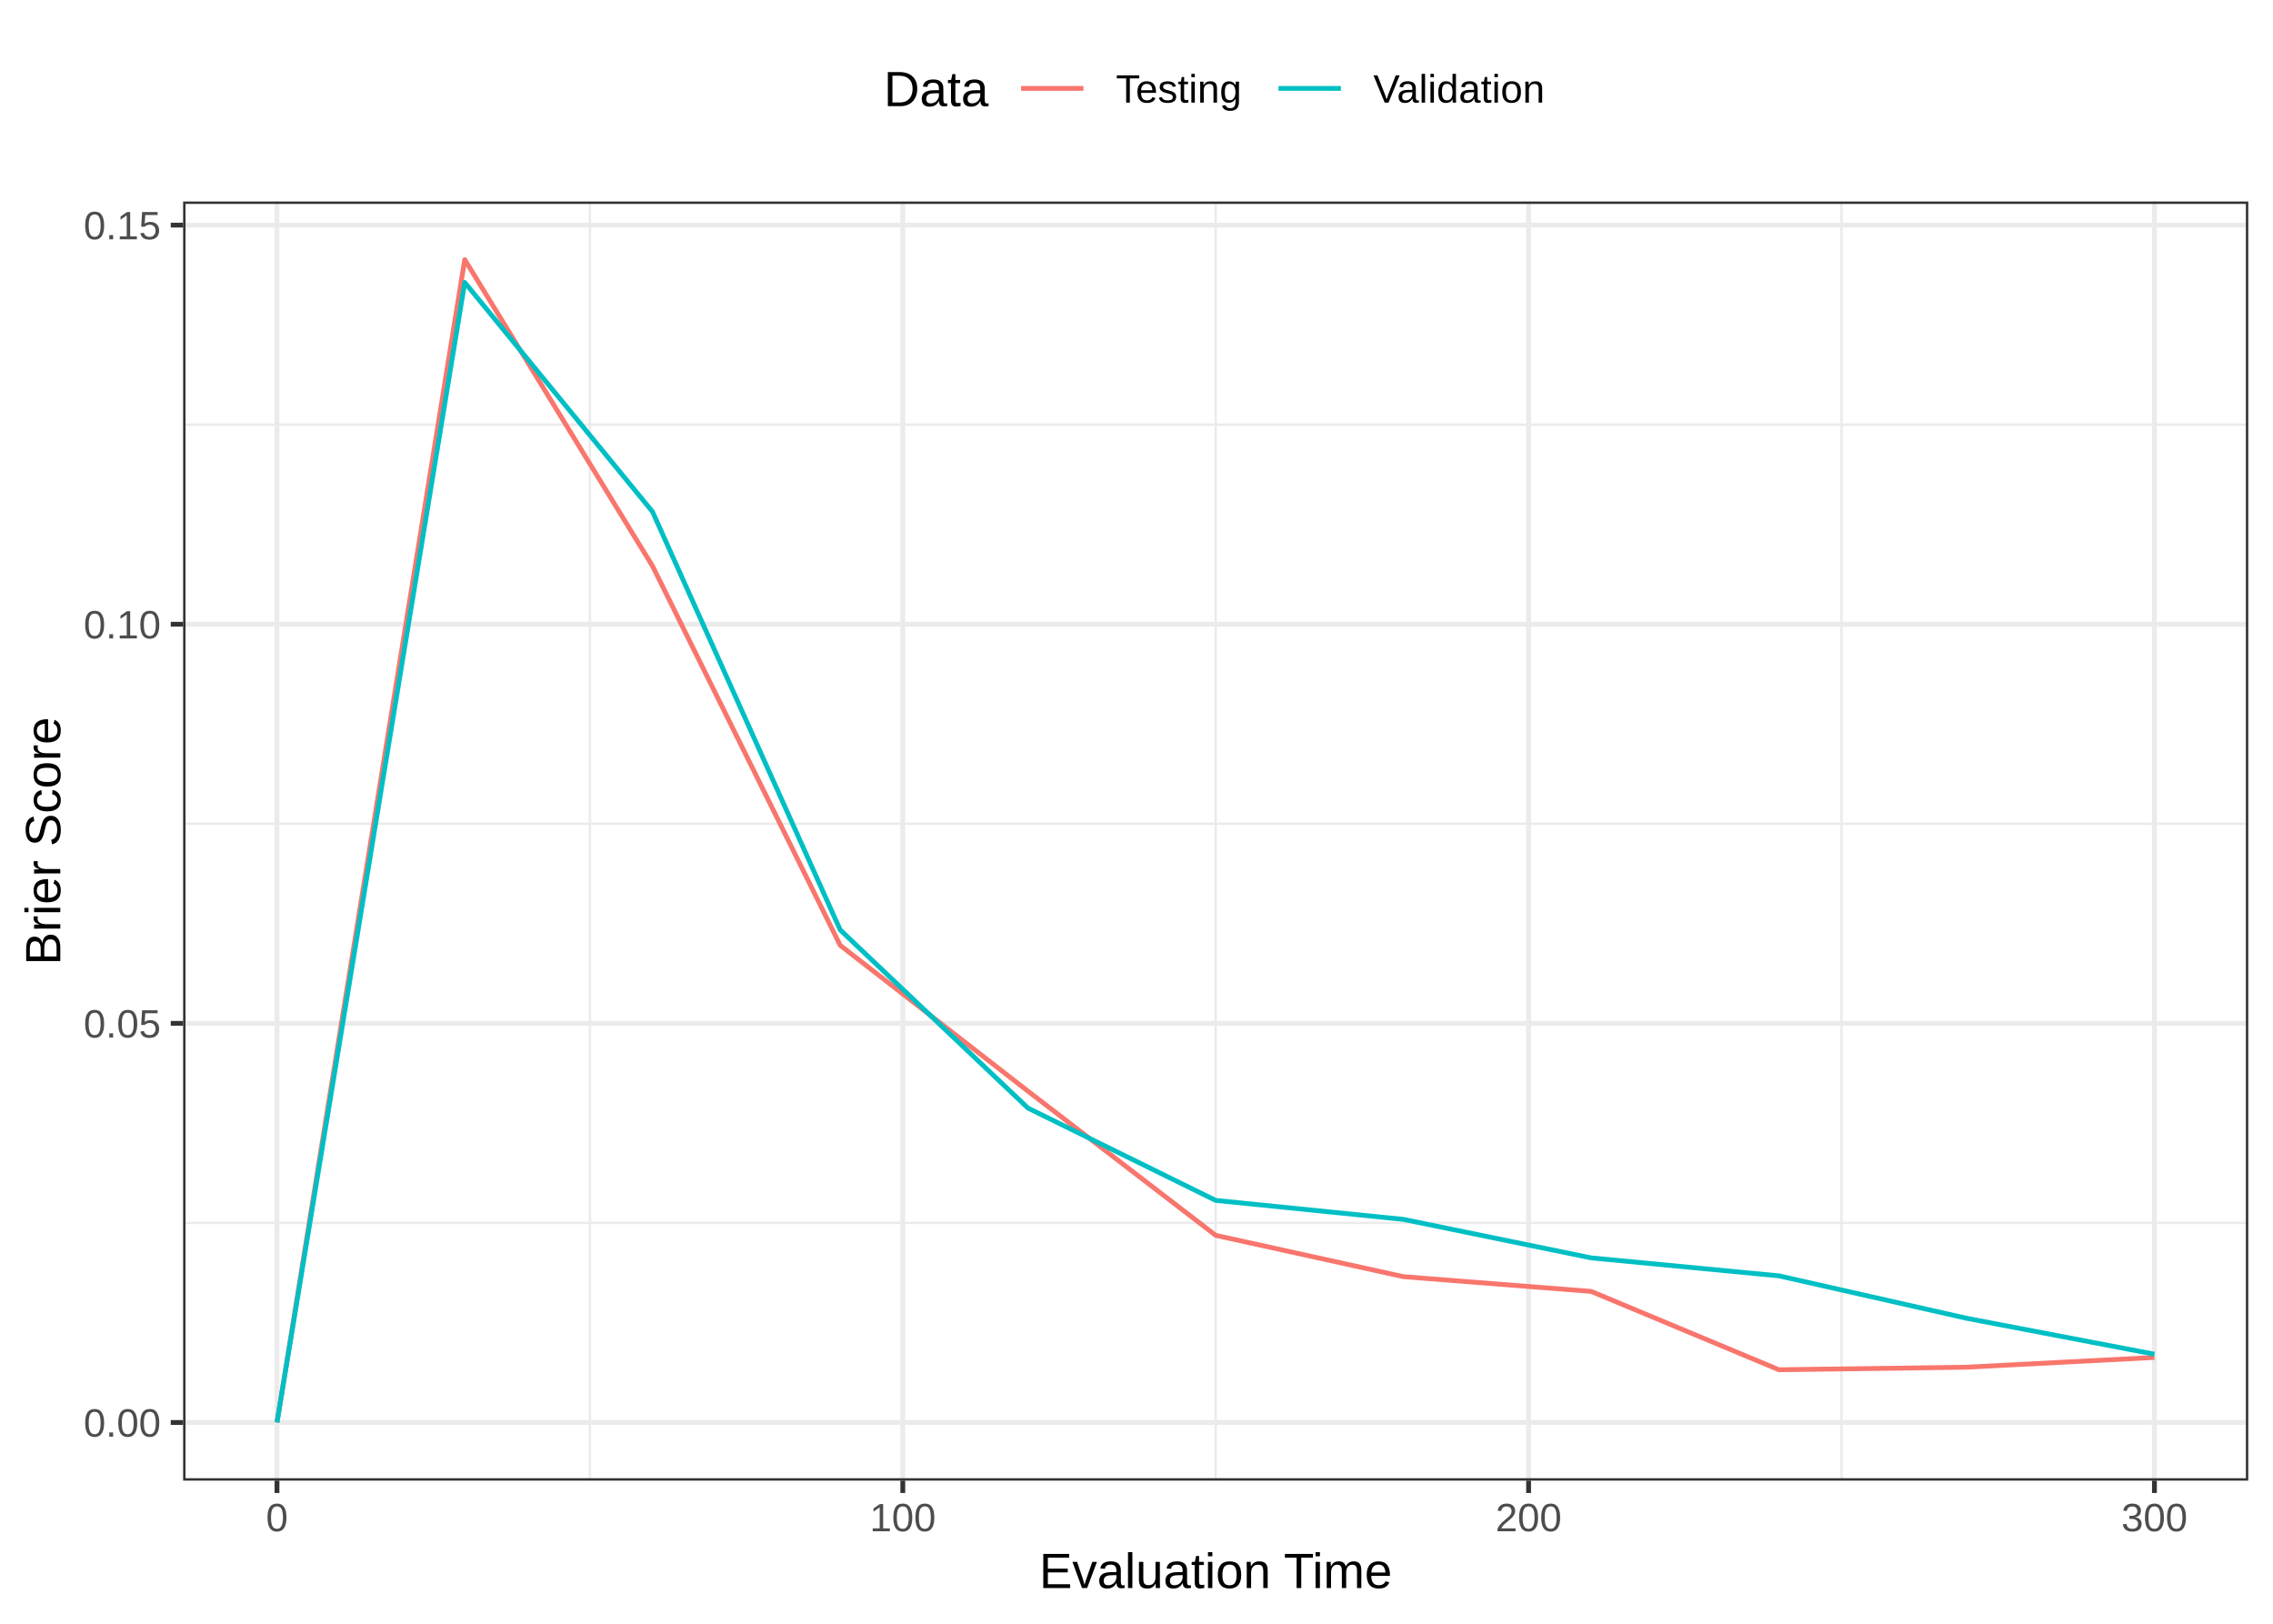
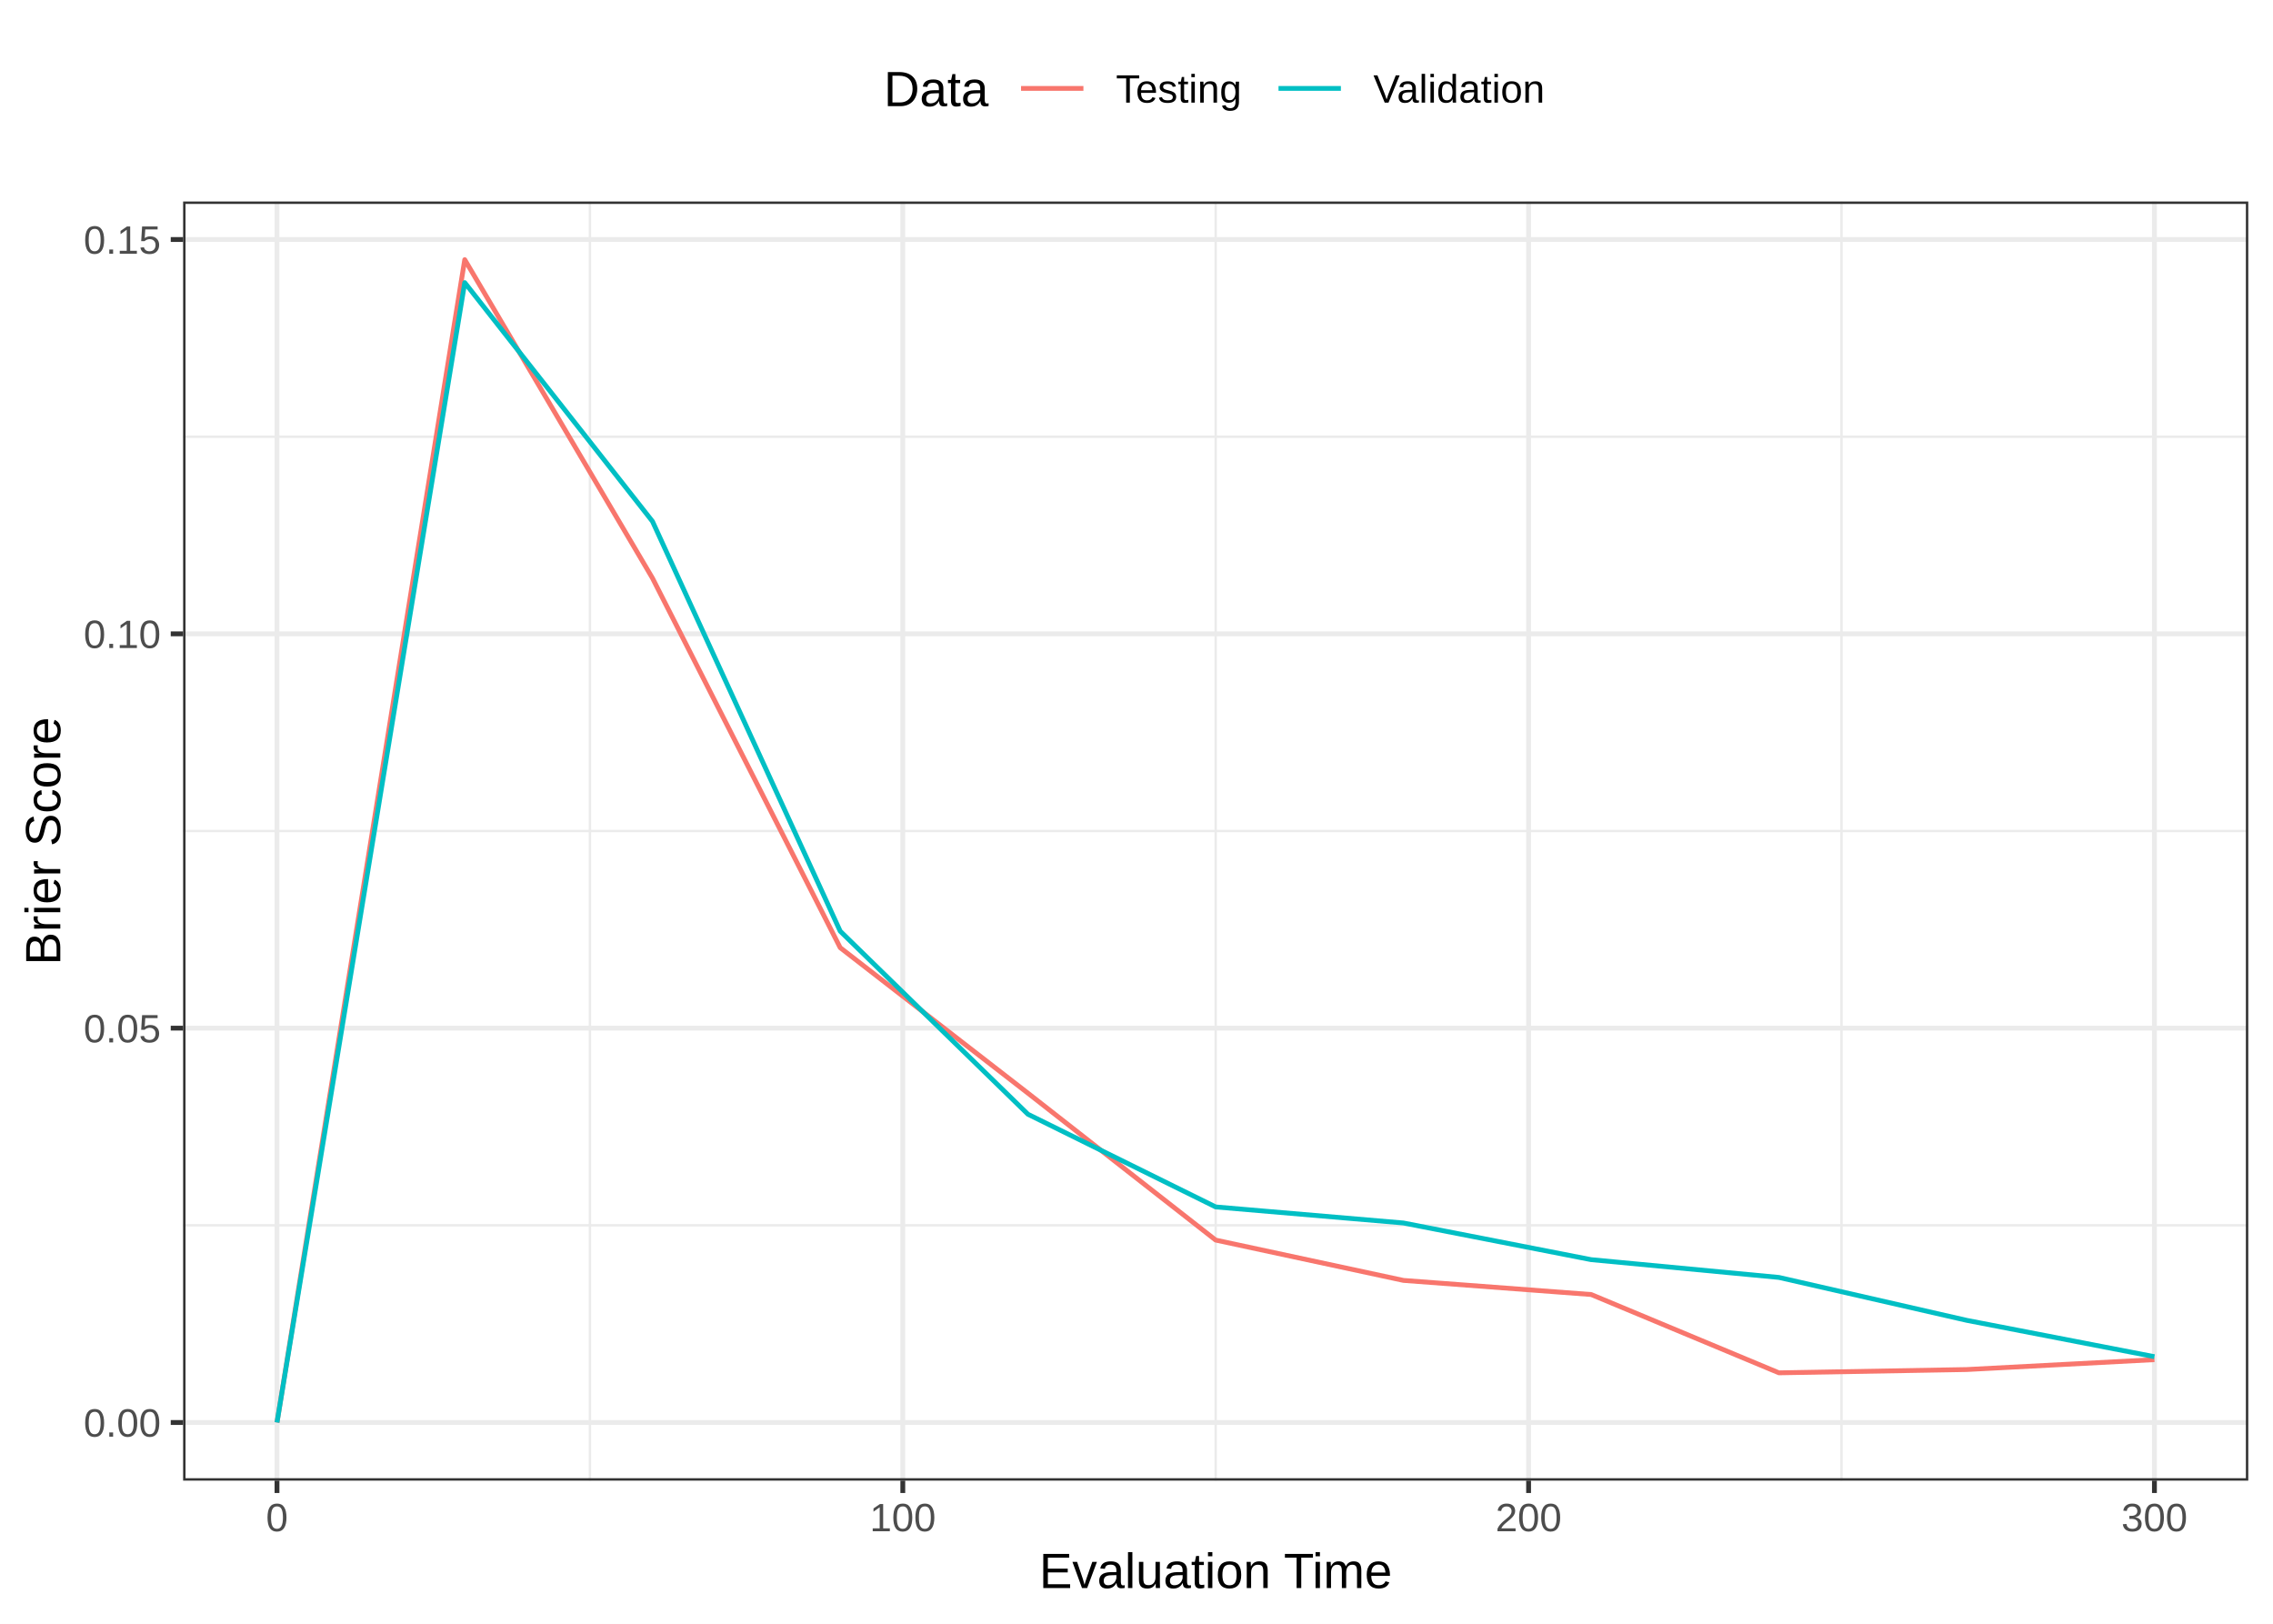
<svg xmlns="http://www.w3.org/2000/svg" class="svglite" width="504.00pt" height="360.00pt" viewBox="0 0 504.00 360.00">
  <defs>
    <style type="text/css">
    .svglite line, .svglite polyline, .svglite polygon, .svglite path, .svglite rect, .svglite circle {
      fill: none;
      stroke: #000000;
      stroke-linecap: round;
      stroke-linejoin: round;
      stroke-miterlimit: 10.00;
    }
    .svglite text {
      white-space: pre;
    }
  </style>
  </defs>
  <rect width="100%" height="100%" style="stroke: none; fill: none;" />
  <defs>
    <clipPath id="cpMC4wMHw1MDQuMDB8MC4wMHwzNjAuMDA=">
      <rect x="0.00" y="0.00" width="504.00" height="360.00" />
    </clipPath>
  </defs>
  <g clip-path="url(#cpMC4wMHw1MDQuMDB8MC4wMHwzNjAuMDA=)">
    <rect x="0.00" y="0.00" width="504.00" height="360.00" style="stroke-width: 1.07; stroke: #FFFFFF; fill: #FFFFFF;" />
  </g>
  <defs>
    <clipPath id="cpNDAuNjB8NDk4LjUyfDQ0LjY4fDMyOC4yNw==">
      <rect x="40.60" y="44.68" width="457.92" height="283.59" />
    </clipPath>
  </defs>
  <g clip-path="url(#cpNDAuNjB8NDk4LjUyfDQ0LjY4fDMyOC4yNw==)">
    <rect x="40.60" y="44.68" width="457.92" height="283.59" style="stroke-width: 1.07; stroke: none; fill: #FFFFFF;" />
-     <polyline points="40.60,271.13 498.52,271.13 " style="stroke-width: 0.53; stroke: #EBEBEB; stroke-linecap: butt;" />
-     <polyline points="40.60,182.64 498.52,182.64 " style="stroke-width: 0.53; stroke: #EBEBEB; stroke-linecap: butt;" />
-     <polyline points="40.60,94.15 498.52,94.15 " style="stroke-width: 0.53; stroke: #EBEBEB; stroke-linecap: butt;" />
+     <polyline points="40.60,271.66 498.52,271.66 " style="stroke-width: 0.53; stroke: #EBEBEB; stroke-linecap: butt;" />
+     <polyline points="40.60,184.24 498.52,184.24 " style="stroke-width: 0.53; stroke: #EBEBEB; stroke-linecap: butt;" />
+     <polyline points="40.60,96.82 498.52,96.82 " style="stroke-width: 0.53; stroke: #EBEBEB; stroke-linecap: butt;" />
    <polyline points="130.80,328.27 130.80,44.68 " style="stroke-width: 0.53; stroke: #EBEBEB; stroke-linecap: butt;" />
    <polyline points="269.56,328.27 269.56,44.68 " style="stroke-width: 0.53; stroke: #EBEBEB; stroke-linecap: butt;" />
    <polyline points="408.32,328.27 408.32,44.68 " style="stroke-width: 0.53; stroke: #EBEBEB; stroke-linecap: butt;" />
    <polyline points="40.60,315.38 498.52,315.38 " style="stroke-width: 1.07; stroke: #EBEBEB; stroke-linecap: butt;" />
-     <polyline points="40.60,226.89 498.52,226.89 " style="stroke-width: 1.07; stroke: #EBEBEB; stroke-linecap: butt;" />
-     <polyline points="40.60,138.40 498.52,138.40 " style="stroke-width: 1.07; stroke: #EBEBEB; stroke-linecap: butt;" />
-     <polyline points="40.60,49.91 498.52,49.91 " style="stroke-width: 1.07; stroke: #EBEBEB; stroke-linecap: butt;" />
+     <polyline points="40.60,227.95 498.52,227.95 " style="stroke-width: 1.07; stroke: #EBEBEB; stroke-linecap: butt;" />
+     <polyline points="40.60,140.53 498.52,140.53 " style="stroke-width: 1.07; stroke: #EBEBEB; stroke-linecap: butt;" />
+     <polyline points="40.60,53.10 498.52,53.10 " style="stroke-width: 1.07; stroke: #EBEBEB; stroke-linecap: butt;" />
    <polyline points="61.42,328.27 61.42,44.68 " style="stroke-width: 1.07; stroke: #EBEBEB; stroke-linecap: butt;" />
    <polyline points="200.18,328.27 200.18,44.68 " style="stroke-width: 1.07; stroke: #EBEBEB; stroke-linecap: butt;" />
    <polyline points="338.94,328.27 338.94,44.68 " style="stroke-width: 1.07; stroke: #EBEBEB; stroke-linecap: butt;" />
    <polyline points="477.71,328.27 477.71,44.68 " style="stroke-width: 1.07; stroke: #EBEBEB; stroke-linecap: butt;" />
-     <polyline points="61.42,315.38 103.05,57.57 144.68,125.49 186.30,209.59 227.93,241.92 269.56,273.89 311.19,283.05 352.82,286.32 394.45,303.69 436.08,303.12 477.71,300.96 " style="stroke-width: 1.07; stroke: #F8766D; stroke-linecap: butt;" />
-     <polyline points="61.42,315.38 103.05,62.62 144.68,113.45 186.30,206.17 227.93,245.67 269.56,266.14 311.19,270.35 352.82,278.89 394.45,282.87 436.08,292.28 477.71,300.24 " style="stroke-width: 1.07; stroke: #00BFC4; stroke-linecap: butt;" />
+     <polyline points="61.42,315.38 103.05,57.57 144.68,128.19 186.30,210.11 227.93,242.37 269.56,274.94 311.19,283.88 352.82,287.01 394.45,304.37 436.08,303.64 477.71,301.45 " style="stroke-width: 1.07; stroke: #F8766D; stroke-linecap: butt;" />
+     <polyline points="61.42,315.38 103.05,62.66 144.68,115.60 186.30,206.45 227.93,247.04 269.56,267.59 311.19,271.15 352.82,279.28 394.45,283.22 436.08,292.73 477.71,300.79 " style="stroke-width: 1.07; stroke: #00BFC4; stroke-linecap: butt;" />
    <rect x="40.60" y="44.68" width="457.92" height="283.59" style="stroke-width: 1.07; stroke: #333333;" />
  </g>
  <g clip-path="url(#cpMC4wMHw1MDQuMDB8MC4wMHwzNjAuMDA=)">
    <text x="35.67" y="318.53" text-anchor="end" style="font-size: 8.80px;fill: #4D4D4D; font-family: &quot;Arial&quot;;" textLength="17.13px" lengthAdjust="spacingAndGlyphs">0.00</text>
-     <text x="35.67" y="230.04" text-anchor="end" style="font-size: 8.80px;fill: #4D4D4D; font-family: &quot;Arial&quot;;" textLength="17.13px" lengthAdjust="spacingAndGlyphs">0.05</text>
-     <text x="35.67" y="141.55" text-anchor="end" style="font-size: 8.80px;fill: #4D4D4D; font-family: &quot;Arial&quot;;" textLength="17.13px" lengthAdjust="spacingAndGlyphs">0.10</text>
-     <text x="35.67" y="53.06" text-anchor="end" style="font-size: 8.80px;fill: #4D4D4D; font-family: &quot;Arial&quot;;" textLength="17.13px" lengthAdjust="spacingAndGlyphs">0.15</text>
+     <text x="35.67" y="231.11" text-anchor="end" style="font-size: 8.80px;fill: #4D4D4D; font-family: &quot;Arial&quot;;" textLength="17.13px" lengthAdjust="spacingAndGlyphs">0.05</text>
+     <text x="35.67" y="143.68" text-anchor="end" style="font-size: 8.80px;fill: #4D4D4D; font-family: &quot;Arial&quot;;" textLength="17.13px" lengthAdjust="spacingAndGlyphs">0.10</text>
+     <text x="35.67" y="56.26" text-anchor="end" style="font-size: 8.80px;fill: #4D4D4D; font-family: &quot;Arial&quot;;" textLength="17.13px" lengthAdjust="spacingAndGlyphs">0.15</text>
    <polyline points="37.86,315.38 40.60,315.38 " style="stroke-width: 1.07; stroke: #333333; stroke-linecap: butt;" />
-     <polyline points="37.86,226.89 40.60,226.89 " style="stroke-width: 1.07; stroke: #333333; stroke-linecap: butt;" />
-     <polyline points="37.86,138.40 40.60,138.40 " style="stroke-width: 1.07; stroke: #333333; stroke-linecap: butt;" />
-     <polyline points="37.86,49.91 40.60,49.91 " style="stroke-width: 1.07; stroke: #333333; stroke-linecap: butt;" />
+     <polyline points="37.86,227.95 40.60,227.95 " style="stroke-width: 1.07; stroke: #333333; stroke-linecap: butt;" />
+     <polyline points="37.86,140.53 40.60,140.53 " style="stroke-width: 1.07; stroke: #333333; stroke-linecap: butt;" />
+     <polyline points="37.86,53.10 40.60,53.10 " style="stroke-width: 1.07; stroke: #333333; stroke-linecap: butt;" />
    <polyline points="61.42,331.01 61.42,328.27 " style="stroke-width: 1.07; stroke: #333333; stroke-linecap: butt;" />
    <polyline points="200.18,331.01 200.18,328.27 " style="stroke-width: 1.07; stroke: #333333; stroke-linecap: butt;" />
    <polyline points="338.94,331.01 338.94,328.27 " style="stroke-width: 1.07; stroke: #333333; stroke-linecap: butt;" />
    <polyline points="477.71,331.01 477.71,328.27 " style="stroke-width: 1.07; stroke: #333333; stroke-linecap: butt;" />
    <text x="61.42" y="339.50" text-anchor="middle" style="font-size: 8.80px;fill: #4D4D4D; font-family: &quot;Arial&quot;;" textLength="4.90px" lengthAdjust="spacingAndGlyphs">0</text>
    <text x="200.18" y="339.50" text-anchor="middle" style="font-size: 8.80px;fill: #4D4D4D; font-family: &quot;Arial&quot;;" textLength="14.69px" lengthAdjust="spacingAndGlyphs">100</text>
    <text x="338.94" y="339.50" text-anchor="middle" style="font-size: 8.80px;fill: #4D4D4D; font-family: &quot;Arial&quot;;" textLength="14.69px" lengthAdjust="spacingAndGlyphs">200</text>
    <text x="477.71" y="339.50" text-anchor="middle" style="font-size: 8.80px;fill: #4D4D4D; font-family: &quot;Arial&quot;;" textLength="14.69px" lengthAdjust="spacingAndGlyphs">300</text>
    <text x="269.56" y="352.09" text-anchor="middle" style="font-size: 11.00px; font-family: &quot;Arial&quot;;" textLength="78.87px" lengthAdjust="spacingAndGlyphs">Evaluation Time</text>
    <text transform="translate(13.37,186.47) rotate(-90)" text-anchor="middle" style="font-size: 11.00px; font-family: &quot;Arial&quot;;" textLength="55.02px" lengthAdjust="spacingAndGlyphs">Brier Score</text>
    <rect x="190.48" y="5.48" width="158.16" height="28.24" style="stroke-width: 1.07; stroke: none; fill: #FFFFFF;" />
    <text x="195.96" y="23.54" style="font-size: 11.00px; font-family: &quot;Arial&quot;;" textLength="23.23px" lengthAdjust="spacingAndGlyphs">Data</text>
    <rect x="224.67" y="10.96" width="17.28" height="17.28" style="stroke-width: 1.07; stroke: none; fill: #FFFFFF;" />
    <line x1="226.40" y1="19.60" x2="240.23" y2="19.60" style="stroke-width: 1.07; stroke: #F8766D; stroke-linecap: butt;" />
    <rect x="281.76" y="10.96" width="17.28" height="17.28" style="stroke-width: 1.07; stroke: none; fill: #FFFFFF;" />
    <line x1="283.49" y1="19.60" x2="297.32" y2="19.60" style="stroke-width: 1.07; stroke: #00BFC4; stroke-linecap: butt;" />
    <text x="247.43" y="22.75" style="font-size: 8.80px; font-family: &quot;Arial&quot;;" textLength="28.85px" lengthAdjust="spacingAndGlyphs">Testing</text>
    <text x="304.52" y="22.75" style="font-size: 8.80px; font-family: &quot;Arial&quot;;" textLength="38.64px" lengthAdjust="spacingAndGlyphs">Validation</text>
  </g>
</svg>
